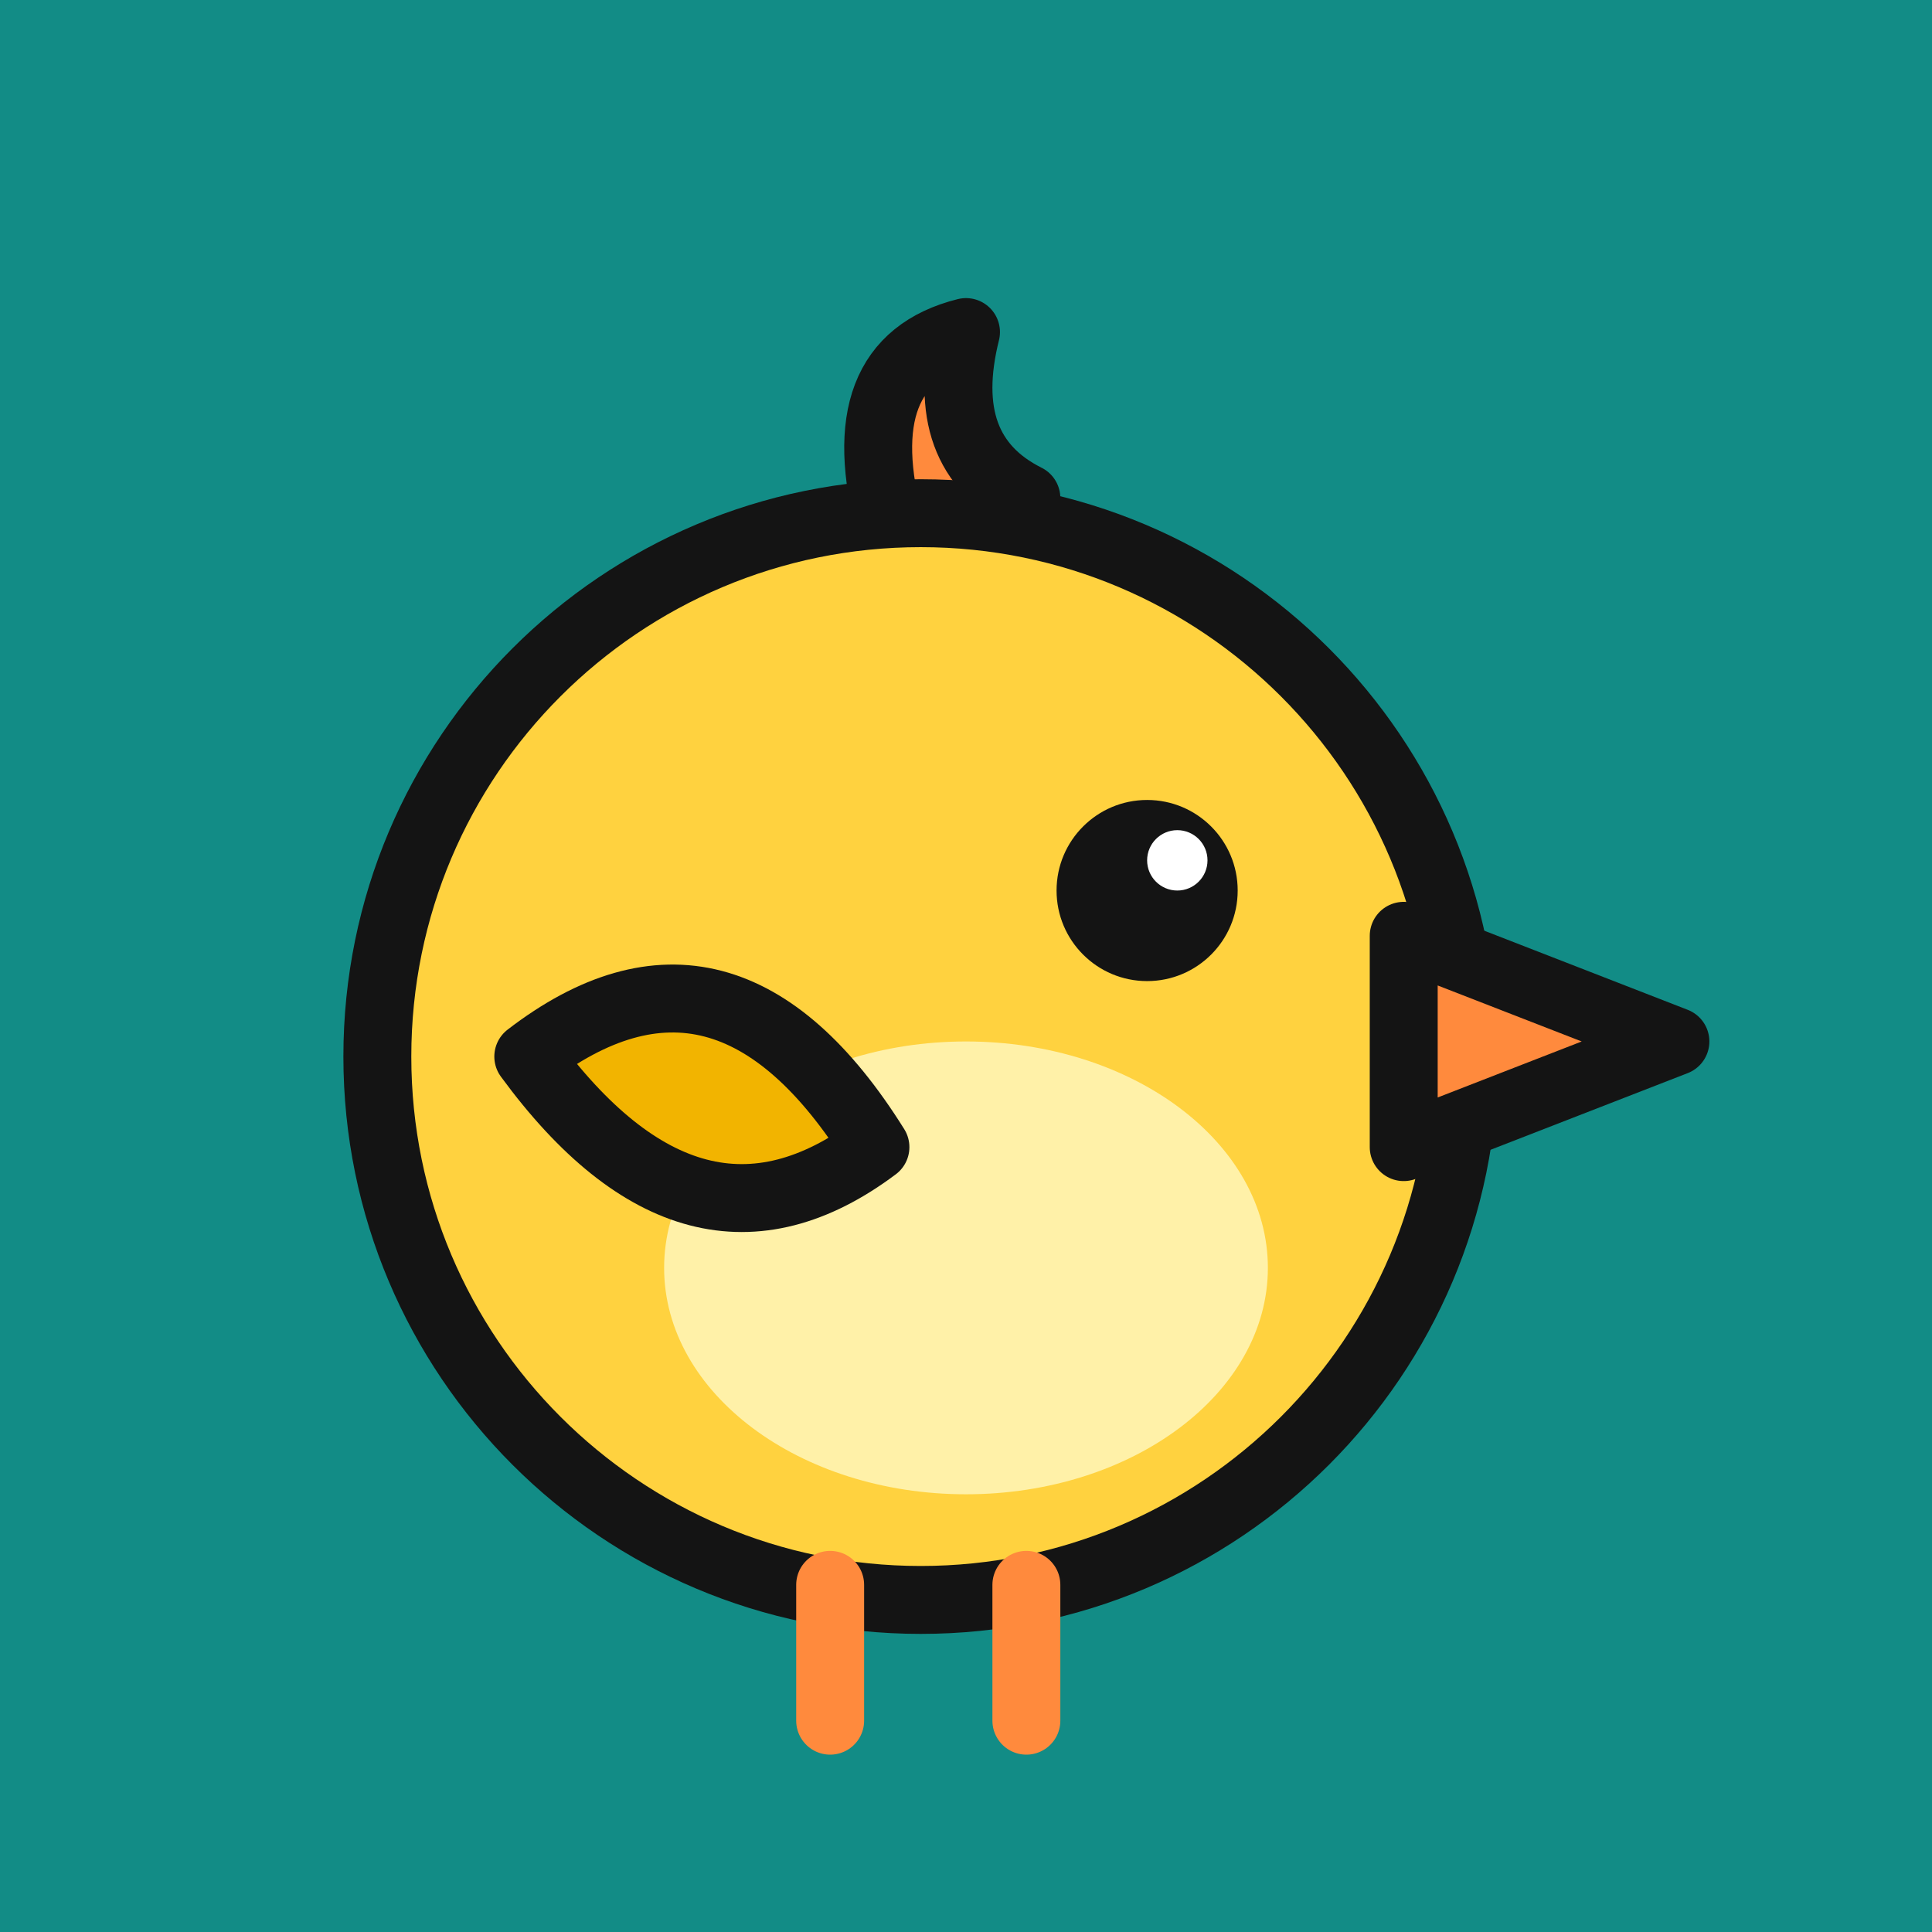
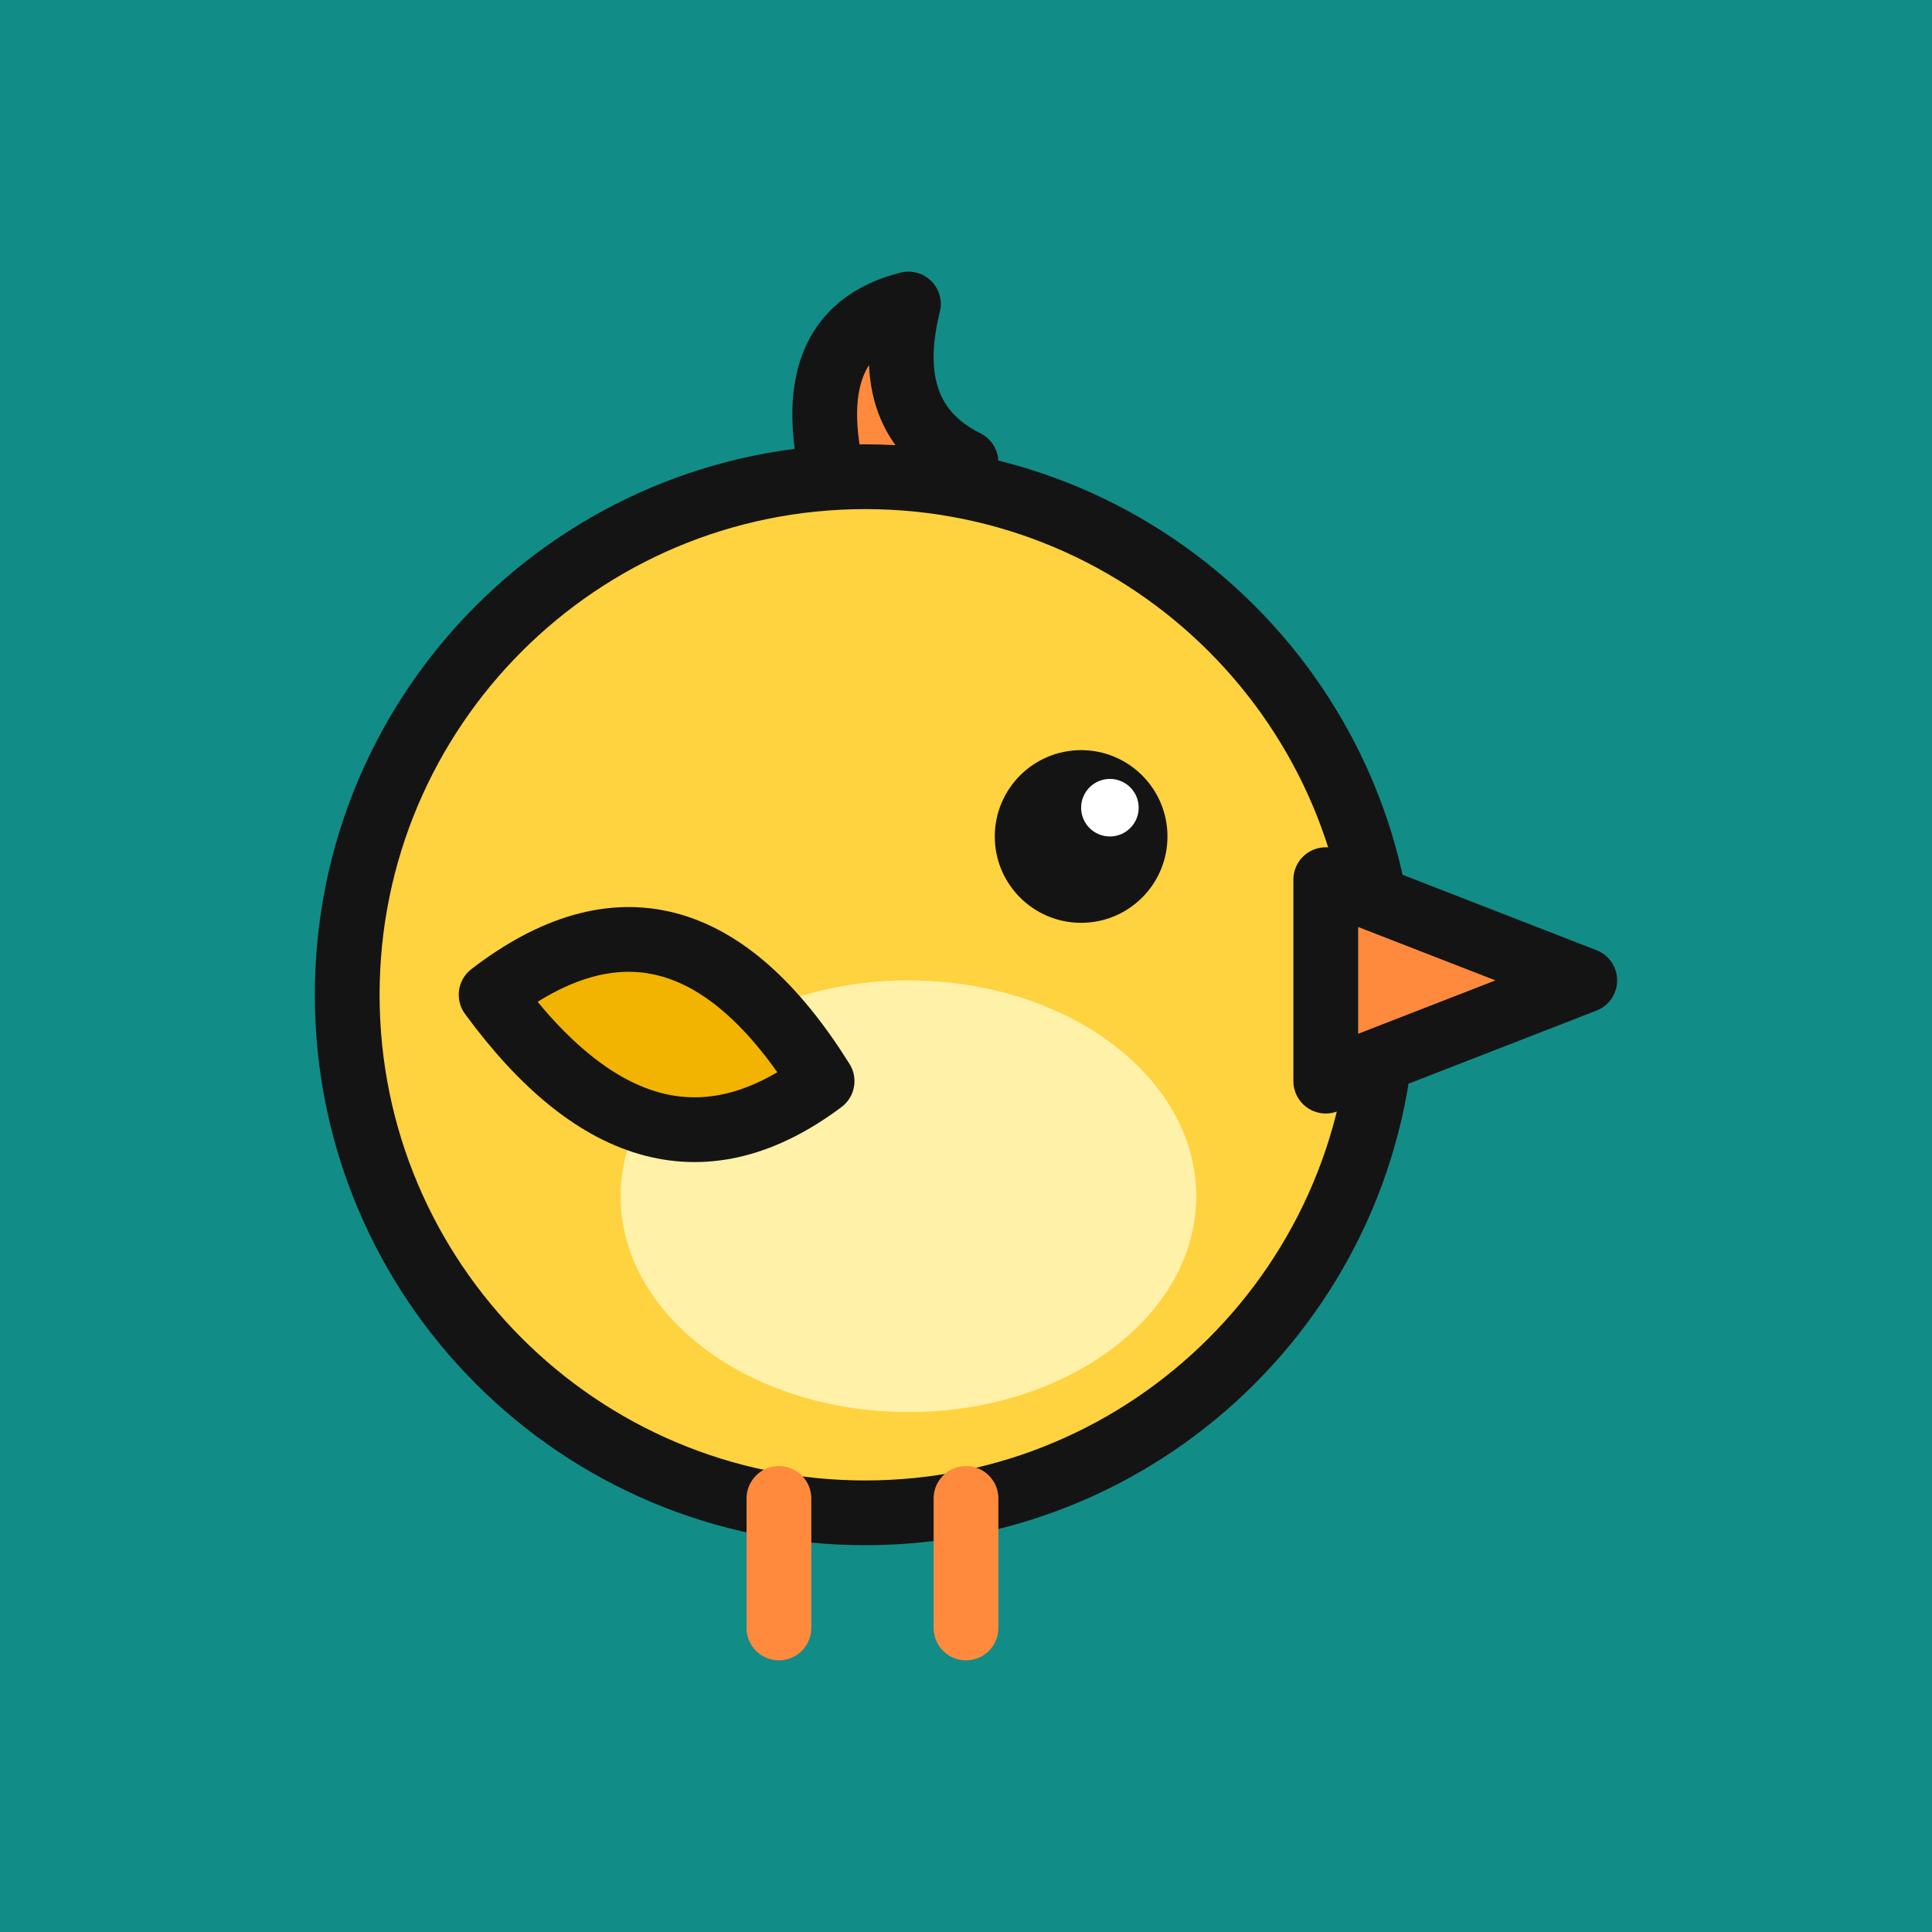
<svg xmlns="http://www.w3.org/2000/svg" viewBox="0 0 256 256">
  <rect width="256" height="256" fill="#128c86" />
-   <path d="M118 70 Q112 48 128 44 Q124 60 136 66" fill="#ff8a3d" stroke="#141414" stroke-width="9" stroke-linejoin="round" stroke-linecap="round" />
-   <circle cx="122" cy="140" r="72" fill="#ffd23f" stroke="#141414" stroke-width="9" stroke-linejoin="round" stroke-linecap="round" />
-   <ellipse cx="128" cy="168" rx="40" ry="30" fill="#fff1a8" />
-   <path d="M70 140 Q96 120 116 152 Q92 170 70 140 Z" fill="#f2b400" stroke="#141414" stroke-width="9" stroke-linejoin="round" stroke-linecap="round" />
-   <path d="M186 124 L222 138 L186 152 Z" fill="#ff8a3d" stroke="#141414" stroke-width="9" stroke-linejoin="round" stroke-linecap="round" />
-   <circle cx="152" cy="118" r="12" fill="#141414" />
-   <circle cx="156" cy="114" r="4" fill="#fff" />
-   <path d="M110 210 V228 M136 210 V228" stroke="#ff8a3d" stroke-width="9" stroke-linecap="round" />
+   <g transform="translate(128 128) scale(0.9534) translate(-136.00 -136.00)">
+     <path d="M118 70 Q112 48 128 44 Q124 60 136 66" fill="#ff8a3d" stroke="#141414" stroke-width="9" stroke-linejoin="round" stroke-linecap="round" />
+     <circle cx="122" cy="140" r="72" fill="#ffd23f" stroke="#141414" stroke-width="9" stroke-linejoin="round" stroke-linecap="round" />
+     <ellipse cx="128" cy="168" rx="40" ry="30" fill="#fff1a8" />
+     <path d="M70 140 Q96 120 116 152 Q92 170 70 140 Z" fill="#f2b400" stroke="#141414" stroke-width="9" stroke-linejoin="round" stroke-linecap="round" />
+     <path d="M186 124 L222 138 L186 152 Z" fill="#ff8a3d" stroke="#141414" stroke-width="9" stroke-linejoin="round" stroke-linecap="round" />
+     <circle cx="152" cy="118" r="12" fill="#141414" />
+     <circle cx="156" cy="114" r="4" fill="#fff" />
+     <path d="M110 210 V228 M136 210 V228" stroke="#ff8a3d" stroke-width="9" stroke-linecap="round" />
+   </g>
</svg>
